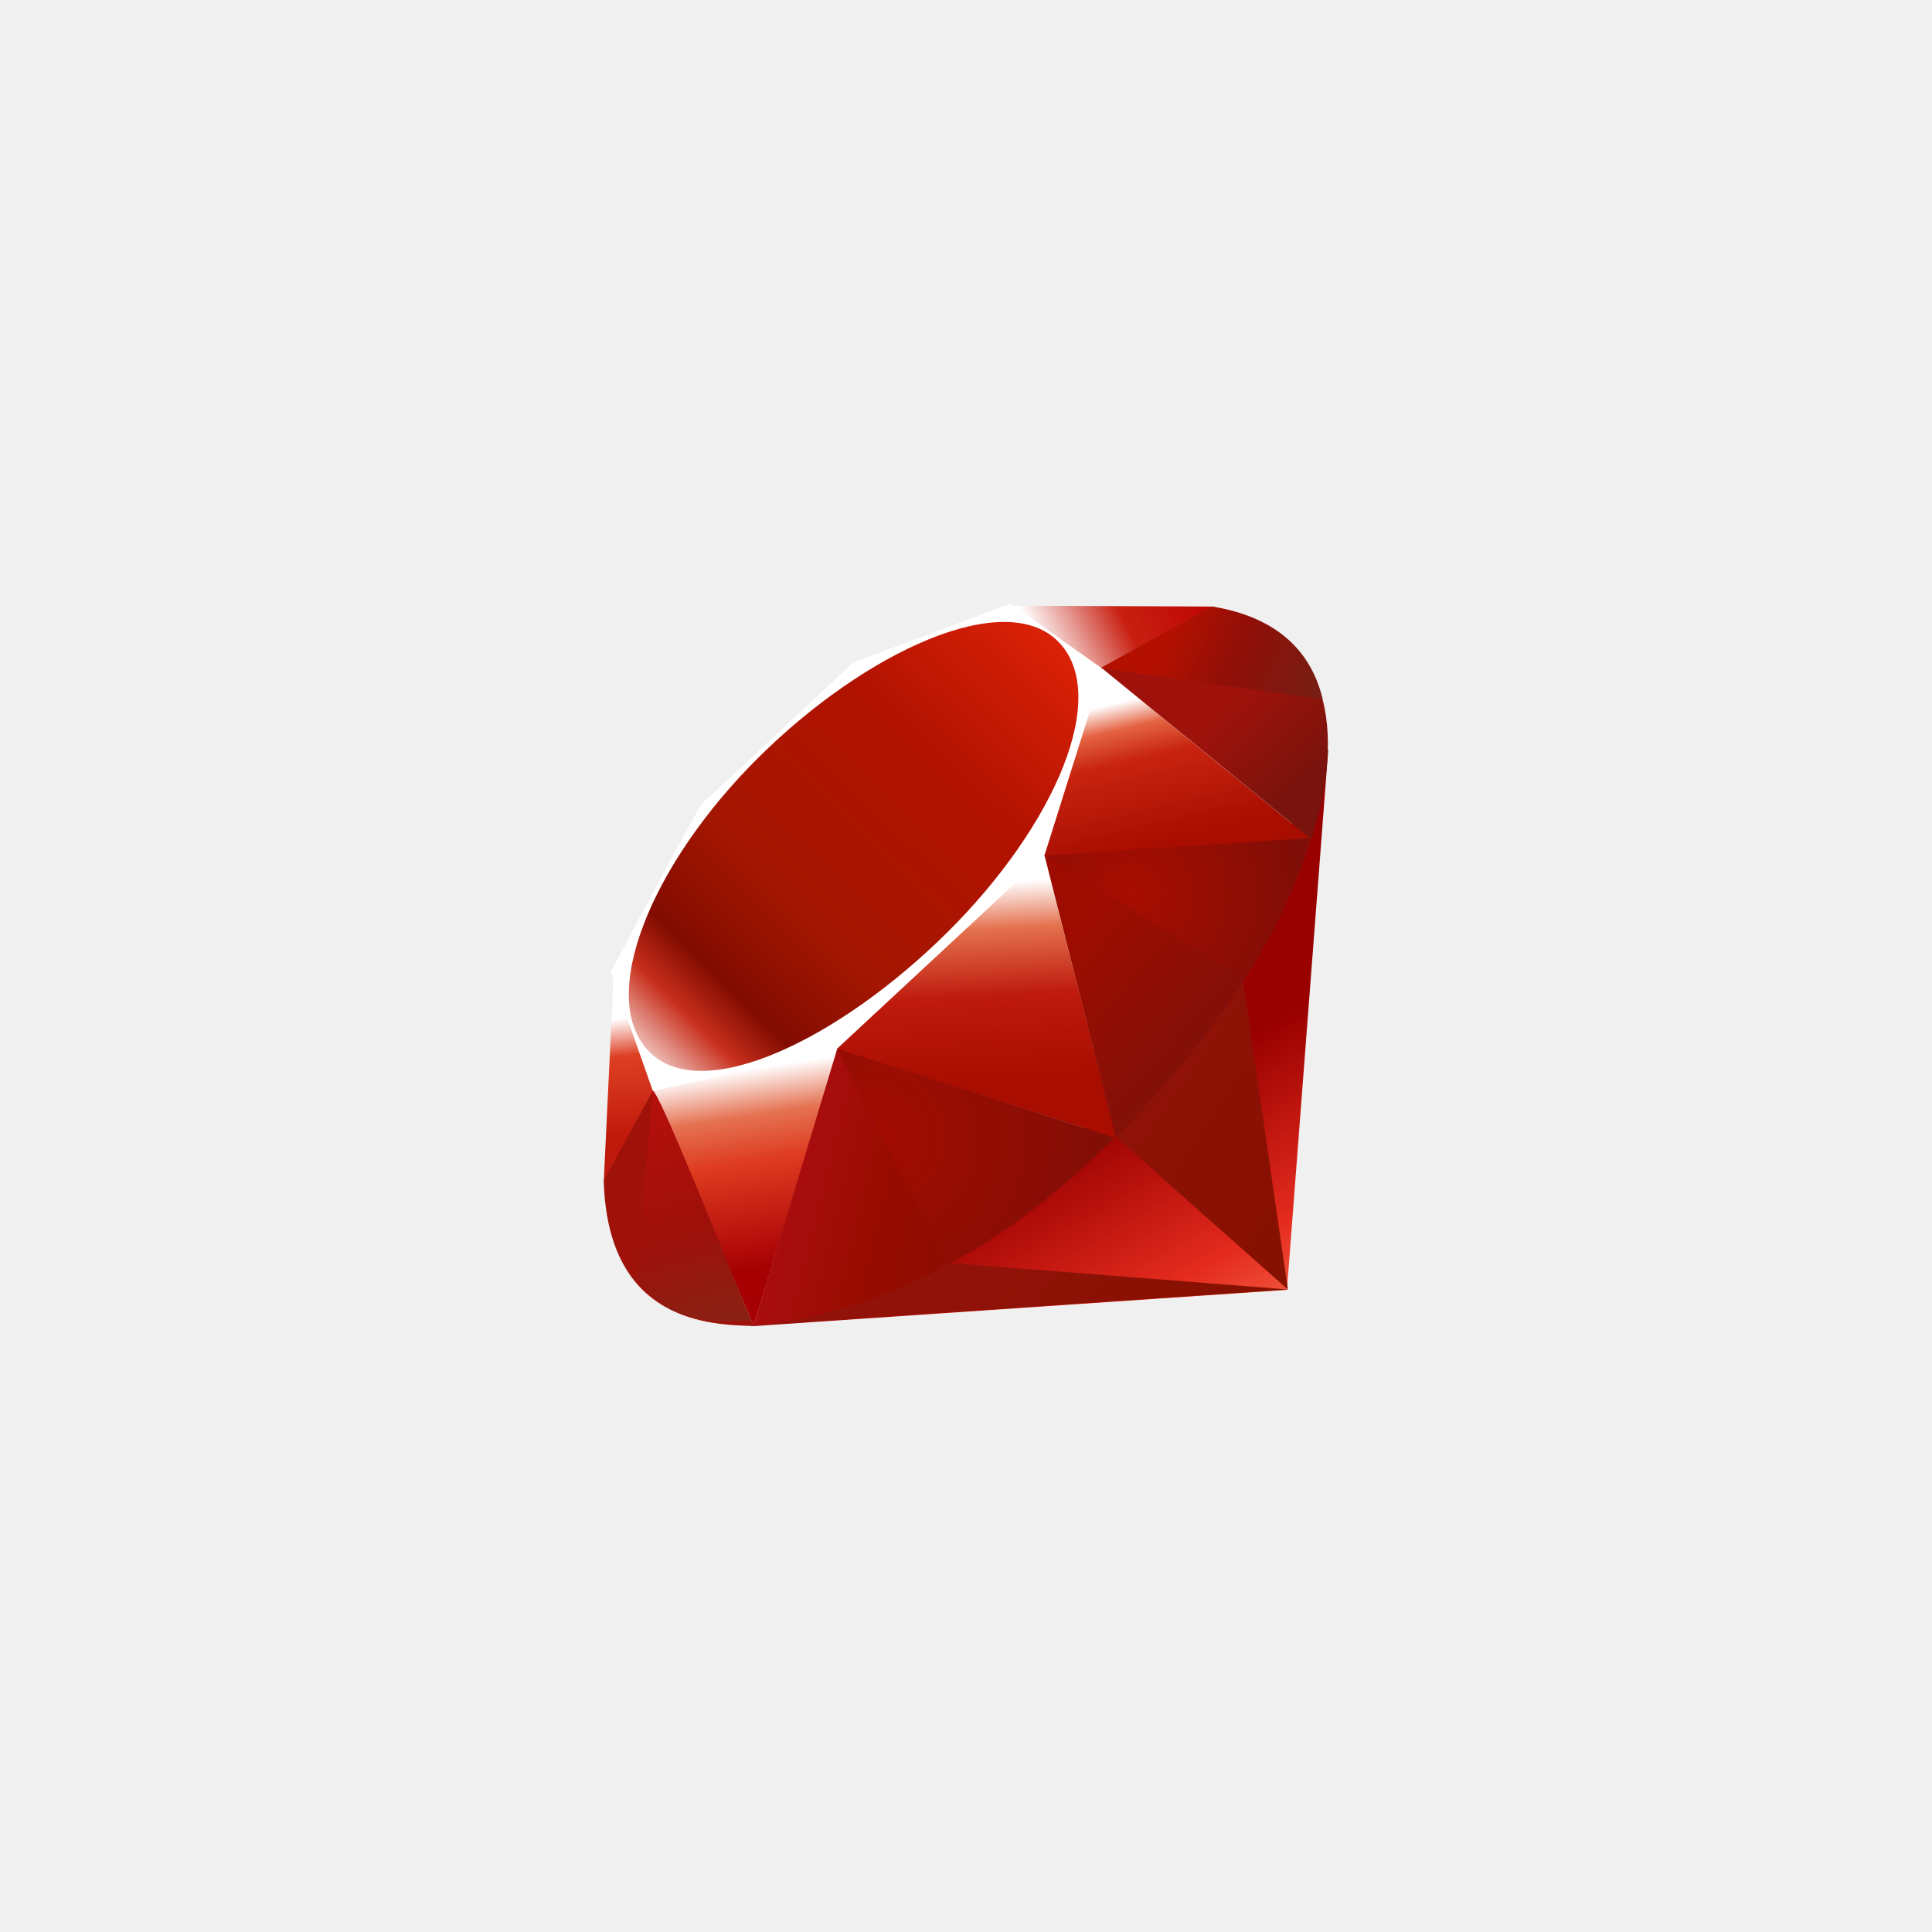
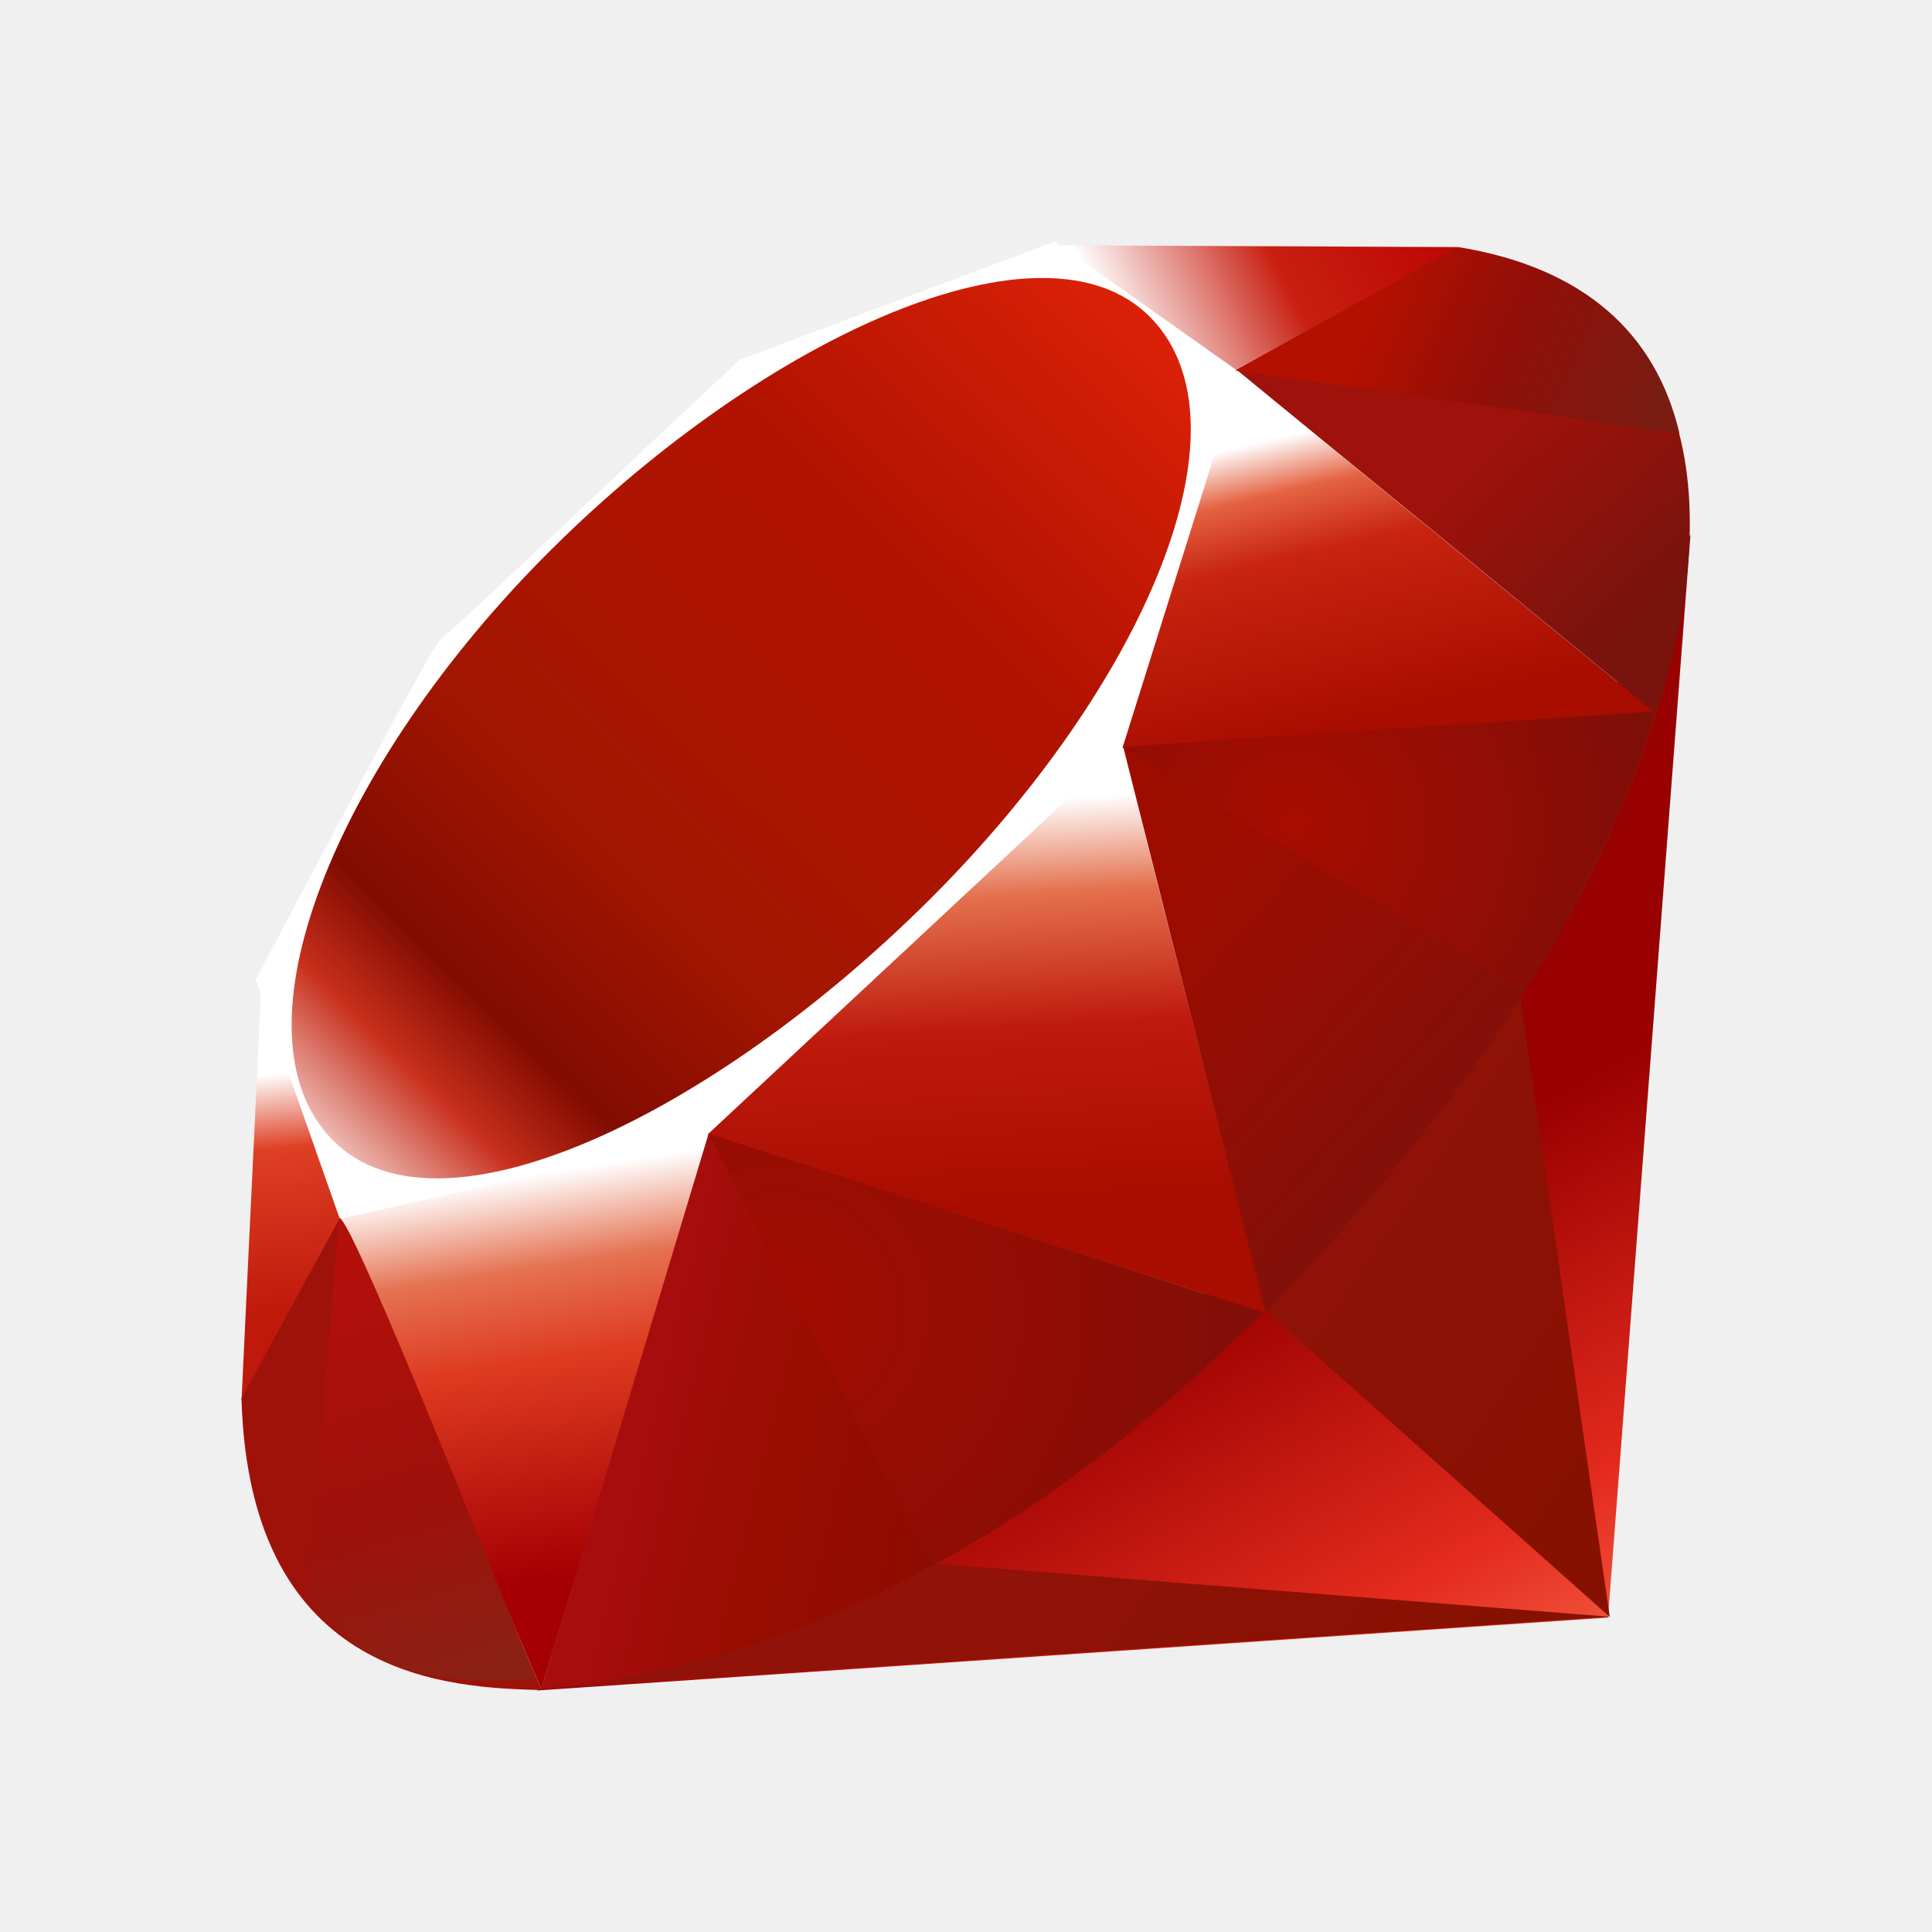
- <svg xmlns="http://www.w3.org/2000/svg" width="800px" height="800px" viewBox="0 0 64 64" fill="none">
-   <path fill-rule="evenodd" clip-rule="evenodd" d="M38.594 35.797 24.89 43.933l17.742-1.204L44 24.84l-5.406 10.958z" fill="url(#a)" />
-   <path fill-rule="evenodd" clip-rule="evenodd" d="m42.663 42.717-1.525-10.525-4.154 5.485 5.679 5.04z" fill="url(#b)" />
-   <path fill-rule="evenodd" clip-rule="evenodd" d="m42.683 42.717-11.172-.877-6.56 2.07 17.732-1.193z" fill="url(#c)" />
-   <path fill-rule="evenodd" clip-rule="evenodd" d="m24.966 43.913 2.791-9.143-6.141 1.313 3.35 7.83z" fill="url(#d)" />
-   <path fill-rule="evenodd" clip-rule="evenodd" d="m36.983 37.707-2.568-10.059-7.35 6.89 9.918 3.17z" fill="url(#e)" />
-   <path fill-rule="evenodd" clip-rule="evenodd" d="m43.417 27.79-6.947-5.674-1.934 6.254 8.881-.58z" fill="url(#f)" />
-   <path fill-rule="evenodd" clip-rule="evenodd" d="m40.169 20.093-4.086 2.258-2.578-2.288 6.664.03z" fill="url(#g)" />
-   <path fill-rule="evenodd" clip-rule="evenodd" d="m20 39.15 1.712-3.122-1.385-3.719L20 39.15z" fill="url(#h)" />
-   <path fill-rule="evenodd" clip-rule="evenodd" d="m20.235 32.192 1.393 3.951 6.053-1.358 6.91-6.422 1.95-6.195L33.472 20l-5.22 1.954c-1.646 1.53-4.838 4.557-4.953 4.614-.113.058-2.107 3.826-3.063 5.624z" fill="#ffffff" />
-   <path fill-rule="evenodd" clip-rule="evenodd" d="M25.126 25.093c3.565-3.534 8.161-5.622 9.925-3.843 1.762 1.78-.107 6.104-3.672 9.637-3.565 3.534-8.104 5.737-9.866 3.958-1.764-1.779.048-6.218 3.613-9.752z" fill="url(#i)" />
-   <path fill-rule="evenodd" clip-rule="evenodd" d="m24.966 43.91 2.77-9.173 9.196 2.954c-3.325 3.118-7.023 5.754-11.966 6.218z" fill="url(#j)" />
-   <path fill-rule="evenodd" clip-rule="evenodd" d="m34.604 28.345 2.36 9.351c2.778-2.92 5.271-6.06 6.492-9.944l-8.852.593z" fill="url(#k)" />
-   <path fill-rule="evenodd" clip-rule="evenodd" d="M43.432 27.8c.945-2.852 1.163-6.942-3.293-7.702l-3.655 2.02 6.948 5.682z" fill="url(#l)" />
-   <path fill-rule="evenodd" clip-rule="evenodd" d="M20 39.109c.13 4.706 3.526 4.776 4.973 4.817l-3.341-7.802L20 39.109z" fill="#9E1209" />
-   <path fill-rule="evenodd" clip-rule="evenodd" d="M34.617 28.36c2.134 1.311 6.436 3.946 6.523 3.994.136.077 1.855-2.898 2.245-4.58l-8.768.585z" fill="url(#m)" />
-   <path fill-rule="evenodd" clip-rule="evenodd" d="m27.732 34.737 3.702 7.142c2.189-1.187 3.903-2.633 5.473-4.183l-9.175-2.959z" fill="url(#n)" />
-   <path fill-rule="evenodd" clip-rule="evenodd" d="m21.617 36.134-.524 6.245c.99 1.352 2.35 1.47 3.779 1.364-1.033-2.572-3.097-7.714-3.255-7.61z" fill="url(#o)" />
-   <path fill-rule="evenodd" clip-rule="evenodd" d="m36.462 22.133 7.354 1.032c-.393-1.663-1.598-2.736-3.652-3.072l-3.702 2.04z" fill="url(#p)" />
+ <svg xmlns="http://www.w3.org/2000/svg" width="800px" height="800px" viewBox="0 0 32 32" fill="none">
+   <path fill-rule="evenodd" clip-rule="evenodd" d="M22.594 19.841L8.892 28L26.634 26.793L28 8.853L22.594 19.841Z" fill="url(#paint0_linear_87_8208)" />
+   <path fill-rule="evenodd" clip-rule="evenodd" d="M26.663 26.781L25.138 16.226L20.984 21.726L26.663 26.781Z" fill="url(#paint1_linear_87_8208)" />
+   <path fill-rule="evenodd" clip-rule="evenodd" d="M26.684 26.78L15.512 25.901L8.951 27.977L26.684 26.78Z" fill="url(#paint2_linear_87_8208)" />
+   <path fill-rule="evenodd" clip-rule="evenodd" d="M8.967 27.98L11.758 18.811L5.616 20.128L8.967 27.98Z" fill="url(#paint3_linear_87_8208)" />
+   <path fill-rule="evenodd" clip-rule="evenodd" d="M27.418 11.812L20.471 6.122L18.536 12.394L27.418 11.812Z" fill="url(#paint4_linear_87_8208)" />
+   <path fill-rule="evenodd" clip-rule="evenodd" d="M24.168 4.093L20.083 6.358L17.505 4.063L24.168 4.093Z" fill="url(#paint5_linear_87_8208)" />
+   <path fill-rule="evenodd" clip-rule="evenodd" d="M4 23.203L5.712 20.073L4.327 16.344L4 23.203Z" fill="url(#paint6_linear_87_8208)" />
+   <path fill-rule="evenodd" clip-rule="evenodd" d="M4.235 16.226L5.628 20.188L11.681 18.826L18.592 12.386L20.542 6.174L17.471 4L12.251 5.959C10.606 7.493 7.414 10.529 7.299 10.586C7.185 10.644 5.191 14.423 4.235 16.226Z" fill="white" />
+   <path d="M11.723 18.788L18.592 12.386L18.595 12.377L20.983 21.757L11.723 18.788Z" fill="url(#paint7_linear_87_8208)" />
+   <path fill-rule="evenodd" clip-rule="evenodd" d="M9.126 9.108C12.691 5.563 17.287 3.469 19.051 5.253C20.813 7.038 18.944 11.374 15.379 14.918C11.814 18.461 7.275 20.671 5.513 18.886C3.749 17.103 5.561 12.651 9.126 9.108Z" fill="url(#paint8_linear_87_8208)" />
+   <path fill-rule="evenodd" clip-rule="evenodd" d="M8.967 27.976L11.736 18.778L20.932 21.741C17.607 24.867 13.909 27.51 8.967 27.976Z" fill="url(#paint9_linear_87_8208)" />
+   <path fill-rule="evenodd" clip-rule="evenodd" d="M18.604 12.368L20.964 21.745C23.742 18.817 26.235 15.668 27.456 11.774L18.604 12.368Z" fill="url(#paint10_linear_87_8208)" />
+   <path fill-rule="evenodd" clip-rule="evenodd" d="M27.432 11.822C28.377 8.962 28.595 4.86 24.139 4.099L20.483 6.124L27.432 11.822Z" fill="url(#paint11_linear_87_8208)" />
+   <path fill-rule="evenodd" clip-rule="evenodd" d="M4 23.162C4.131 27.881 7.526 27.951 8.972 27.993L5.632 20.169L4 23.162Z" fill="#9E1209" />
+   <path fill-rule="evenodd" clip-rule="evenodd" d="M18.617 12.383C20.752 13.698 25.053 16.34 25.14 16.389C25.276 16.465 26.995 13.482 27.385 11.796L18.617 12.383Z" fill="url(#paint12_radial_87_8208)" />
+   <path fill-rule="evenodd" clip-rule="evenodd" d="M11.732 18.778L15.434 25.94C17.623 24.749 19.337 23.299 20.907 21.745L11.732 18.778Z" fill="url(#paint13_radial_87_8208)" />
+   <path fill-rule="evenodd" clip-rule="evenodd" d="M5.617 20.178L5.093 26.441C6.082 27.797 7.444 27.915 8.872 27.809C7.839 25.23 5.775 20.074 5.617 20.178Z" fill="url(#paint14_linear_87_8208)" />
+   <path fill-rule="evenodd" clip-rule="evenodd" d="M20.462 6.139L27.816 7.174C27.423 5.506 26.218 4.43 24.164 4.094L20.462 6.139Z" fill="url(#paint15_linear_87_8208)" />
  <defs>
-     <linearGradient id="a" x1="41.086" y1="46.11" x2="36.023" y2="37.171" gradientUnits="userSpaceOnUse">
+     <linearGradient id="paint0_linear_87_8208" x1="25.086" y1="30.183" x2="20.002" y2="21.231" gradientUnits="userSpaceOnUse">
      <stop stop-color="#FB7655" />
-       <stop offset=".41" stop-color="#E42B1E" />
-       <stop offset=".99" stop-color="#900" />
-       <stop offset="1" stop-color="#900" />
+       <stop offset="0.41" stop-color="#E42B1E" />
+       <stop offset="0.99" stop-color="#990000" />
+       <stop offset="1" stop-color="#990000" />
    </linearGradient>
-     <linearGradient id="b" x1="43.608" y1="38.601" x2="37.083" y2="34.222" gradientUnits="userSpaceOnUse">
+     <linearGradient id="paint1_linear_87_8208" x1="27.609" y1="22.653" x2="21.072" y2="18.279" gradientUnits="userSpaceOnUse">
      <stop stop-color="#871101" />
-       <stop offset=".99" stop-color="#911209" />
+       <stop offset="0.99" stop-color="#911209" />
      <stop offset="1" stop-color="#911209" />
    </linearGradient>
-     <linearGradient id="c" x1="38.387" y1="46.381" x2="31.863" y2="42.002" gradientUnits="userSpaceOnUse">
+     <linearGradient id="paint2_linear_87_8208" x1="22.388" y1="30.454" x2="15.852" y2="26.08" gradientUnits="userSpaceOnUse">
      <stop stop-color="#871101" />
-       <stop offset=".99" stop-color="#911209" />
+       <stop offset="0.99" stop-color="#911209" />
      <stop offset="1" stop-color="#911209" />
    </linearGradient>
-     <linearGradient id="d" x1="24.687" y1="35.431" x2="25.699" y2="42.005" gradientUnits="userSpaceOnUse">
-       <stop stop-color="#ffffff" />
-       <stop offset=".23" stop-color="#E57252" />
-       <stop offset=".46" stop-color="#DE3B20" />
-       <stop offset=".99" stop-color="#A60003" />
+     <linearGradient id="paint3_linear_87_8208" x1="8.688" y1="19.474" x2="9.705" y2="26.066" gradientUnits="userSpaceOnUse">
+       <stop stop-color="white" />
+       <stop offset="0.23" stop-color="#E57252" />
+       <stop offset="0.46" stop-color="#DE3B20" />
+       <stop offset="0.99" stop-color="#A60003" />
      <stop offset="1" stop-color="#A60003" />
    </linearGradient>
-     <linearGradient id="e" x1="31.645" y1="29.293" x2="32.017" y2="36.002" gradientUnits="userSpaceOnUse">
-       <stop stop-color="#ffffff" />
-       <stop offset=".23" stop-color="#E4714E" />
-       <stop offset=".56" stop-color="#BE1A0D" />
-       <stop offset=".99" stop-color="#A80D00" />
+     <linearGradient id="paint4_linear_87_8208" x1="21.819" y1="7.1" x2="22.941" y2="11.92" gradientUnits="userSpaceOnUse">
+       <stop stop-color="white" />
+       <stop offset="0.18" stop-color="#E46342" />
+       <stop offset="0.4" stop-color="#C82410" />
+       <stop offset="0.99" stop-color="#A80D00" />
      <stop offset="1" stop-color="#A80D00" />
    </linearGradient>
-     <linearGradient id="f" x1="37.819" y1="23.091" x2="38.935" y2="27.9" gradientUnits="userSpaceOnUse">
-       <stop stop-color="#ffffff" />
-       <stop offset=".18" stop-color="#E46342" />
-       <stop offset=".4" stop-color="#C82410" />
-       <stop offset=".99" stop-color="#A80D00" />
+     <linearGradient id="paint5_linear_87_8208" x1="18.412" y1="5.402" x2="23.225" y2="3.002" gradientUnits="userSpaceOnUse">
+       <stop stop-color="white" />
+       <stop offset="0.54" stop-color="#C81F11" />
+       <stop offset="0.99" stop-color="#BF0905" />
+       <stop offset="1" stop-color="#BF0905" />
+     </linearGradient>
+     <linearGradient id="paint6_linear_87_8208" x1="4.473" y1="17.794" x2="4.871" y2="21.766" gradientUnits="userSpaceOnUse">
+       <stop stop-color="white" />
+       <stop offset="0.31" stop-color="#DE4024" />
+       <stop offset="0.99" stop-color="#BF190B" />
+       <stop offset="1" stop-color="#BF190B" />
+     </linearGradient>
+     <linearGradient id="paint7_linear_87_8208" x1="15.645" y1="13.319" x2="16.02" y2="20.046" gradientUnits="userSpaceOnUse">
+       <stop stop-color="white" />
+       <stop offset="0.23" stop-color="#E4714E" />
+       <stop offset="0.56" stop-color="#BE1A0D" />
+       <stop offset="0.99" stop-color="#A80D00" />
      <stop offset="1" stop-color="#A80D00" />
    </linearGradient>
-     <linearGradient id="g" x1="34.412" y1="21.398" x2="39.22" y2="18.994" gradientUnits="userSpaceOnUse">
-       <stop stop-color="#ffffff" />
-       <stop offset=".54" stop-color="#C81F11" />
-       <stop offset=".99" stop-color="#BF0905" />
-       <stop offset="1" stop-color="#BF0905" />
-     </linearGradient>
-     <linearGradient id="h" x1="20.473" y1="33.755" x2="20.869" y2="37.717" gradientUnits="userSpaceOnUse">
-       <stop stop-color="#ffffff" />
-       <stop offset=".31" stop-color="#DE4024" />
-       <stop offset=".99" stop-color="#BF190B" />
-       <stop offset="1" stop-color="#BF190B" />
-     </linearGradient>
-     <linearGradient id="i" x1="17.752" y1="38.788" x2="36.355" y2="19.66" gradientUnits="userSpaceOnUse">
+     <linearGradient id="paint8_linear_87_8208" x1="1.752" y1="22.84" x2="20.408" y2="3.711" gradientUnits="userSpaceOnUse">
      <stop stop-color="#BD0012" />
-       <stop offset=".07" stop-color="#ffffff" />
-       <stop offset=".17" stop-color="#ffffff" />
-       <stop offset=".27" stop-color="#C82F1C" />
-       <stop offset=".33" stop-color="#820C01" />
-       <stop offset=".46" stop-color="#A31601" />
-       <stop offset=".72" stop-color="#B31301" />
-       <stop offset=".99" stop-color="#E82609" />
+       <stop offset="0.07" stop-color="white" />
+       <stop offset="0.17" stop-color="white" />
+       <stop offset="0.27" stop-color="#C82F1C" />
+       <stop offset="0.33" stop-color="#820C01" />
+       <stop offset="0.46" stop-color="#A31601" />
+       <stop offset="0.72" stop-color="#B31301" />
+       <stop offset="0.99" stop-color="#E82609" />
      <stop offset="1" stop-color="#E82609" />
    </linearGradient>
-     <linearGradient id="j" x1="32.001" y1="40.718" x2="26.398" y2="39.335" gradientUnits="userSpaceOnUse">
+     <linearGradient id="paint9_linear_87_8208" x1="16.002" y1="24.775" x2="10.396" y2="23.396" gradientUnits="userSpaceOnUse">
      <stop stop-color="#8C0C01" />
-       <stop offset=".54" stop-color="#990C00" />
-       <stop offset=".99" stop-color="#A80D0E" />
+       <stop offset="0.54" stop-color="#990C00" />
+       <stop offset="0.99" stop-color="#A80D0E" />
      <stop offset="1" stop-color="#A80D0E" />
    </linearGradient>
-     <linearGradient id="k" x1="41.625" y1="33.992" x2="36.648" y2="29.531" gradientUnits="userSpaceOnUse">
+     <linearGradient id="paint10_linear_87_8208" x1="25.625" y1="18.031" x2="20.635" y2="13.571" gradientUnits="userSpaceOnUse">
      <stop stop-color="#7E110B" />
-       <stop offset=".99" stop-color="#9E0C00" />
+       <stop offset="0.99" stop-color="#9E0C00" />
      <stop offset="1" stop-color="#9E0C00" />
    </linearGradient>
-     <linearGradient id="l" x1="43.454" y1="25.807" x2="40.975" y2="23.156" gradientUnits="userSpaceOnUse">
+     <linearGradient id="paint11_linear_87_8208" x1="27.454" y1="9.823" x2="24.967" y2="7.172" gradientUnits="userSpaceOnUse">
      <stop stop-color="#79130D" />
-       <stop offset=".99" stop-color="#9E120B" />
+       <stop offset="0.99" stop-color="#9E120B" />
      <stop offset="1" stop-color="#9E120B" />
    </linearGradient>
-     <linearGradient id="o" x1="23.231" y1="43.904" x2="21.21" y2="37.048" gradientUnits="userSpaceOnUse">
+     <radialGradient id="paint12_radial_87_8208" cx="0" cy="0" r="1" gradientUnits="userSpaceOnUse" gradientTransform="translate(21.4229 13.6432) scale(6.09995 6.11692)">
+       <stop stop-color="#A80D00" />
+       <stop offset="0.99" stop-color="#7E0E08" />
+       <stop offset="1" stop-color="#7E0E08" />
+     </radialGradient>
+     <radialGradient id="paint13_radial_87_8208" cx="0" cy="0" r="1" gradientUnits="userSpaceOnUse" gradientTransform="translate(12.9755 21.7042) scale(8.10906 8.13164)">
+       <stop stop-color="#A30C00" />
+       <stop offset="0.99" stop-color="#800E08" />
+       <stop offset="1" stop-color="#800E08" />
+     </radialGradient>
+     <linearGradient id="paint14_linear_87_8208" x1="7.231" y1="27.97" x2="5.2" y2="21.099" gradientUnits="userSpaceOnUse">
      <stop stop-color="#8B2114" />
-       <stop offset=".43" stop-color="#9E100A" />
-       <stop offset=".99" stop-color="#B3100C" />
+       <stop offset="0.43" stop-color="#9E100A" />
+       <stop offset="0.99" stop-color="#B3100C" />
      <stop offset="1" stop-color="#B3100C" />
    </linearGradient>
-     <linearGradient id="p" x1="38.732" y1="21.187" x2="43.262" y2="23.187" gradientUnits="userSpaceOnUse">
+     <linearGradient id="paint15_linear_87_8208" x1="22.732" y1="5.19" x2="27.266" y2="7.186" gradientUnits="userSpaceOnUse">
      <stop stop-color="#B31000" />
-       <stop offset=".44" stop-color="#910F08" />
-       <stop offset=".99" stop-color="#791C12" />
+       <stop offset="0.44" stop-color="#910F08" />
+       <stop offset="0.99" stop-color="#791C12" />
      <stop offset="1" stop-color="#791C12" />
    </linearGradient>
-     <radialGradient id="m" cx="0" cy="0" r="1" gradientUnits="userSpaceOnUse" gradientTransform="translate(37.423 29.616) scale(6.09995)">
-       <stop stop-color="#A80D00" />
-       <stop offset=".99" stop-color="#7E0E08" />
-       <stop offset="1" stop-color="#7E0E08" />
-     </radialGradient>
-     <radialGradient id="n" cx="0" cy="0" r="1" gradientUnits="userSpaceOnUse" gradientTransform="translate(28.975 37.655) scale(8.10906)">
-       <stop stop-color="#A30C00" />
-       <stop offset=".99" stop-color="#800E08" />
-       <stop offset="1" stop-color="#800E08" />
-     </radialGradient>
  </defs>
</svg>
